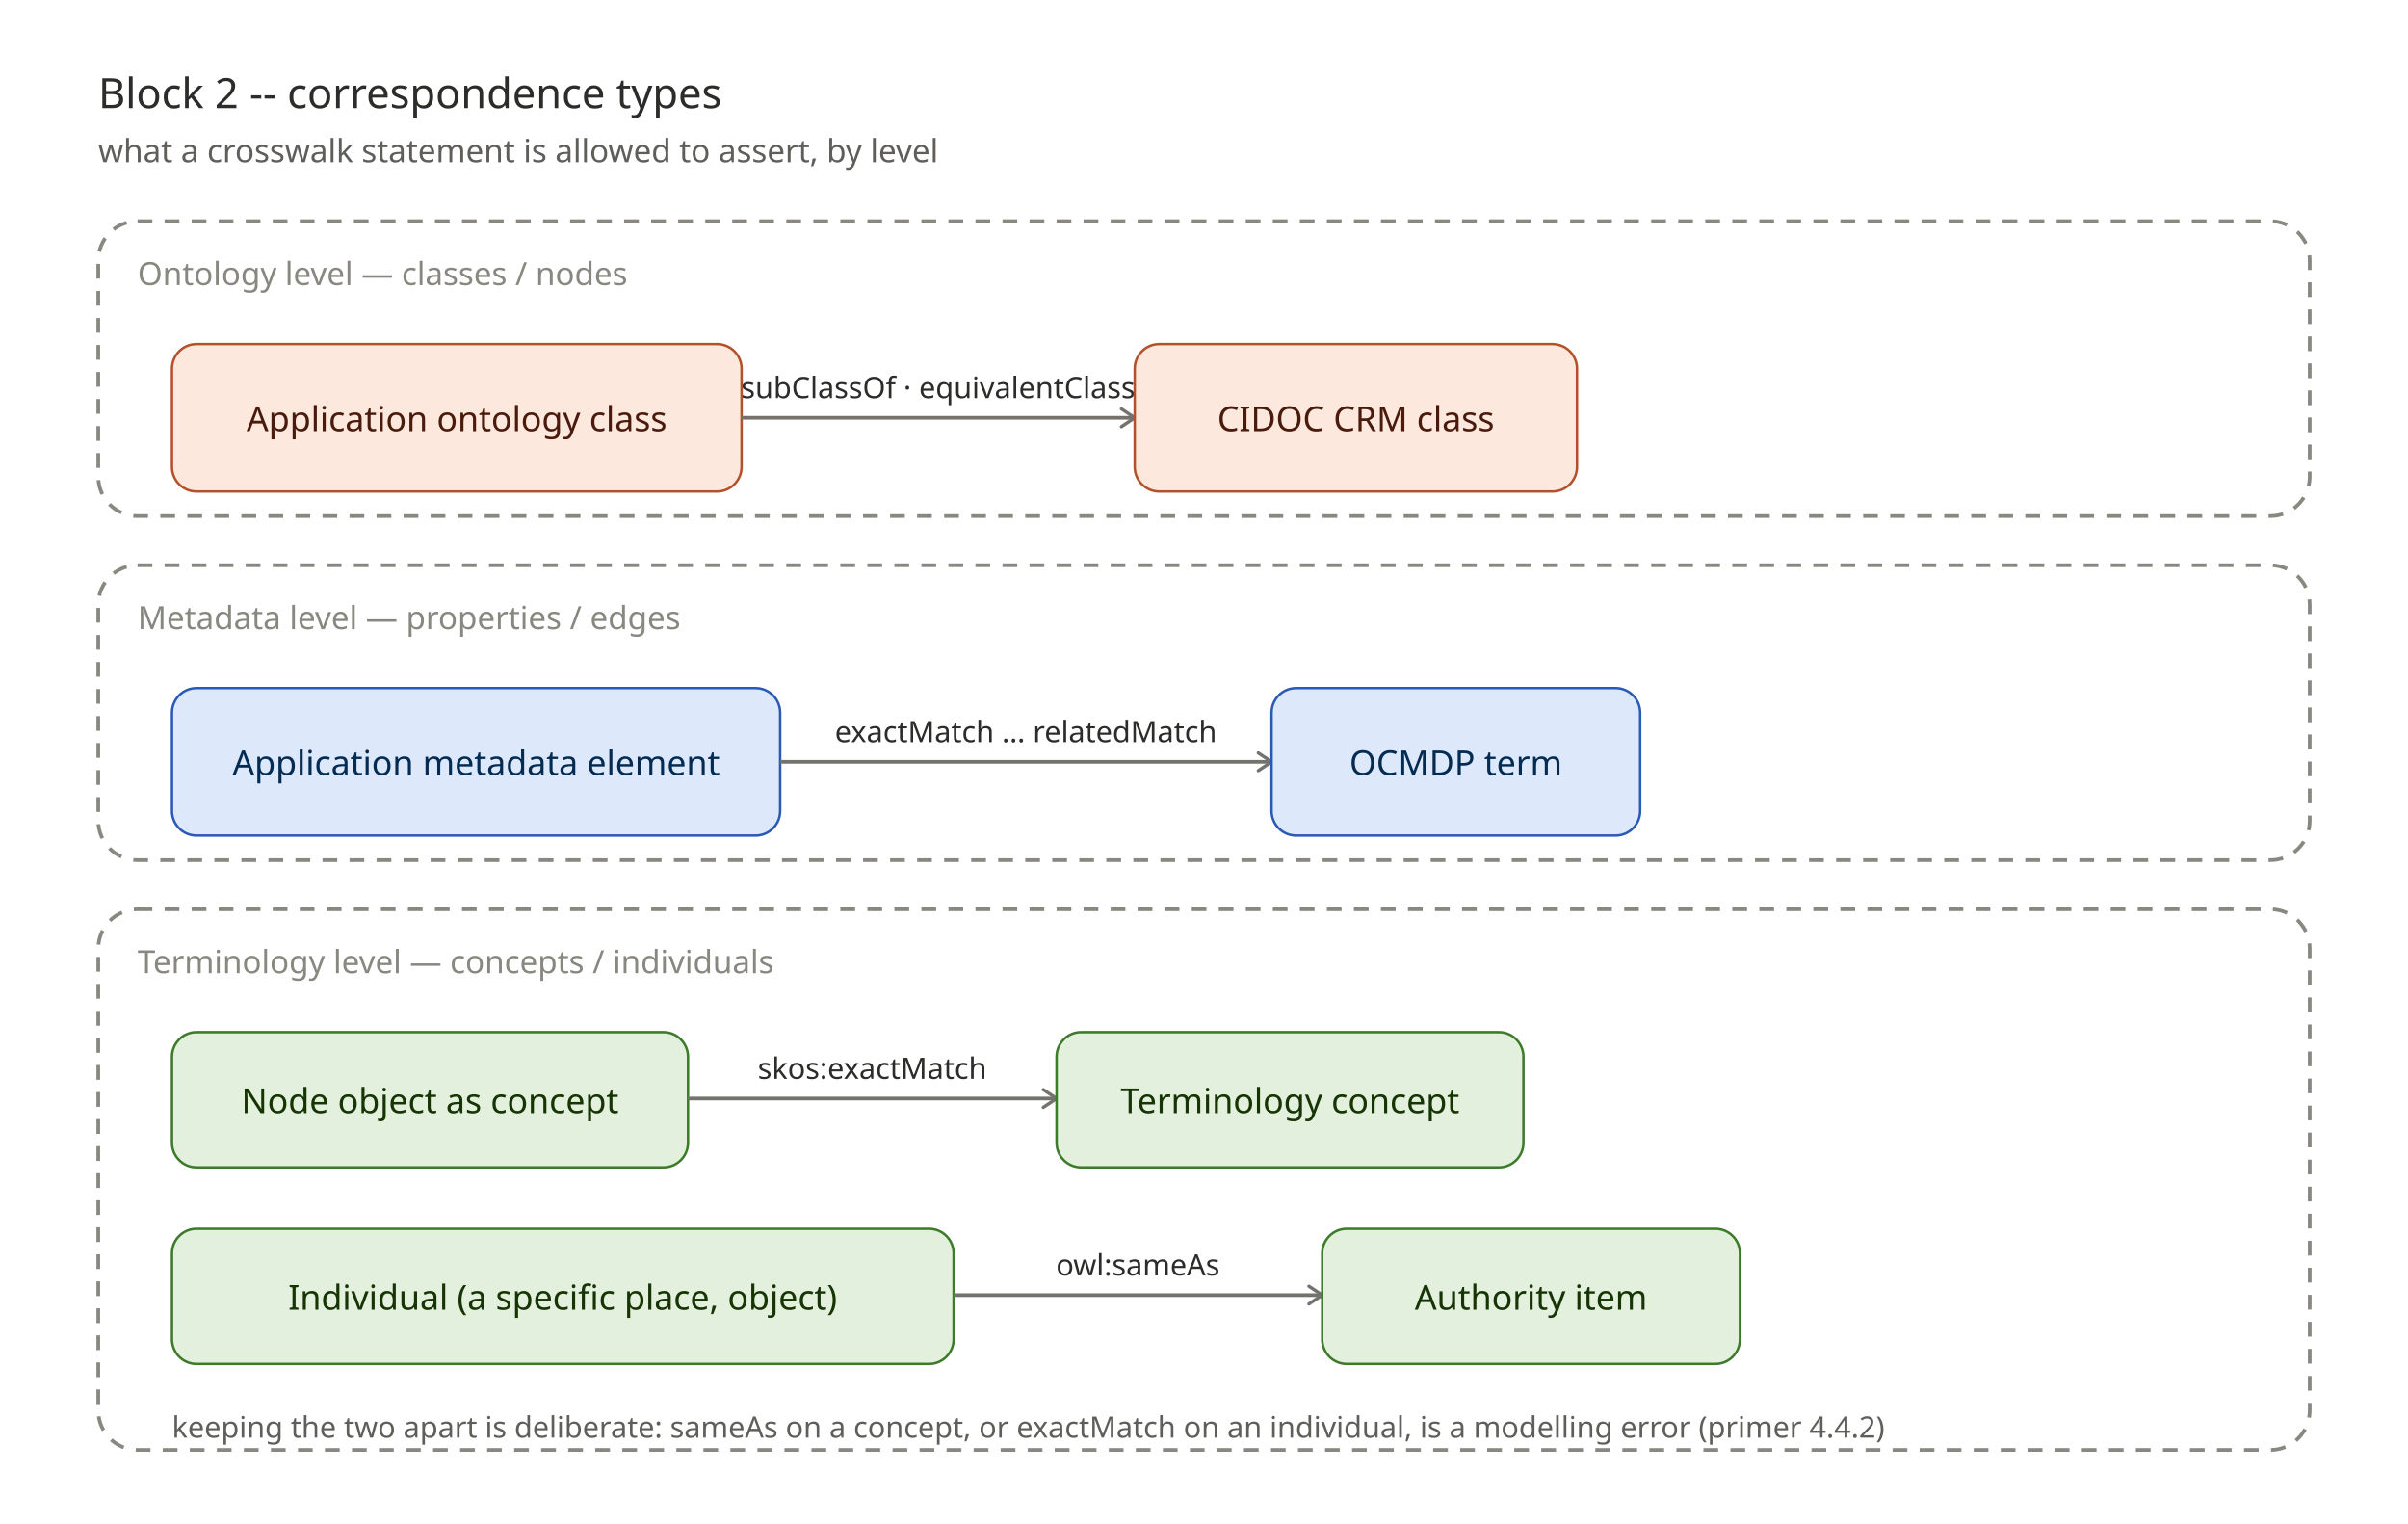
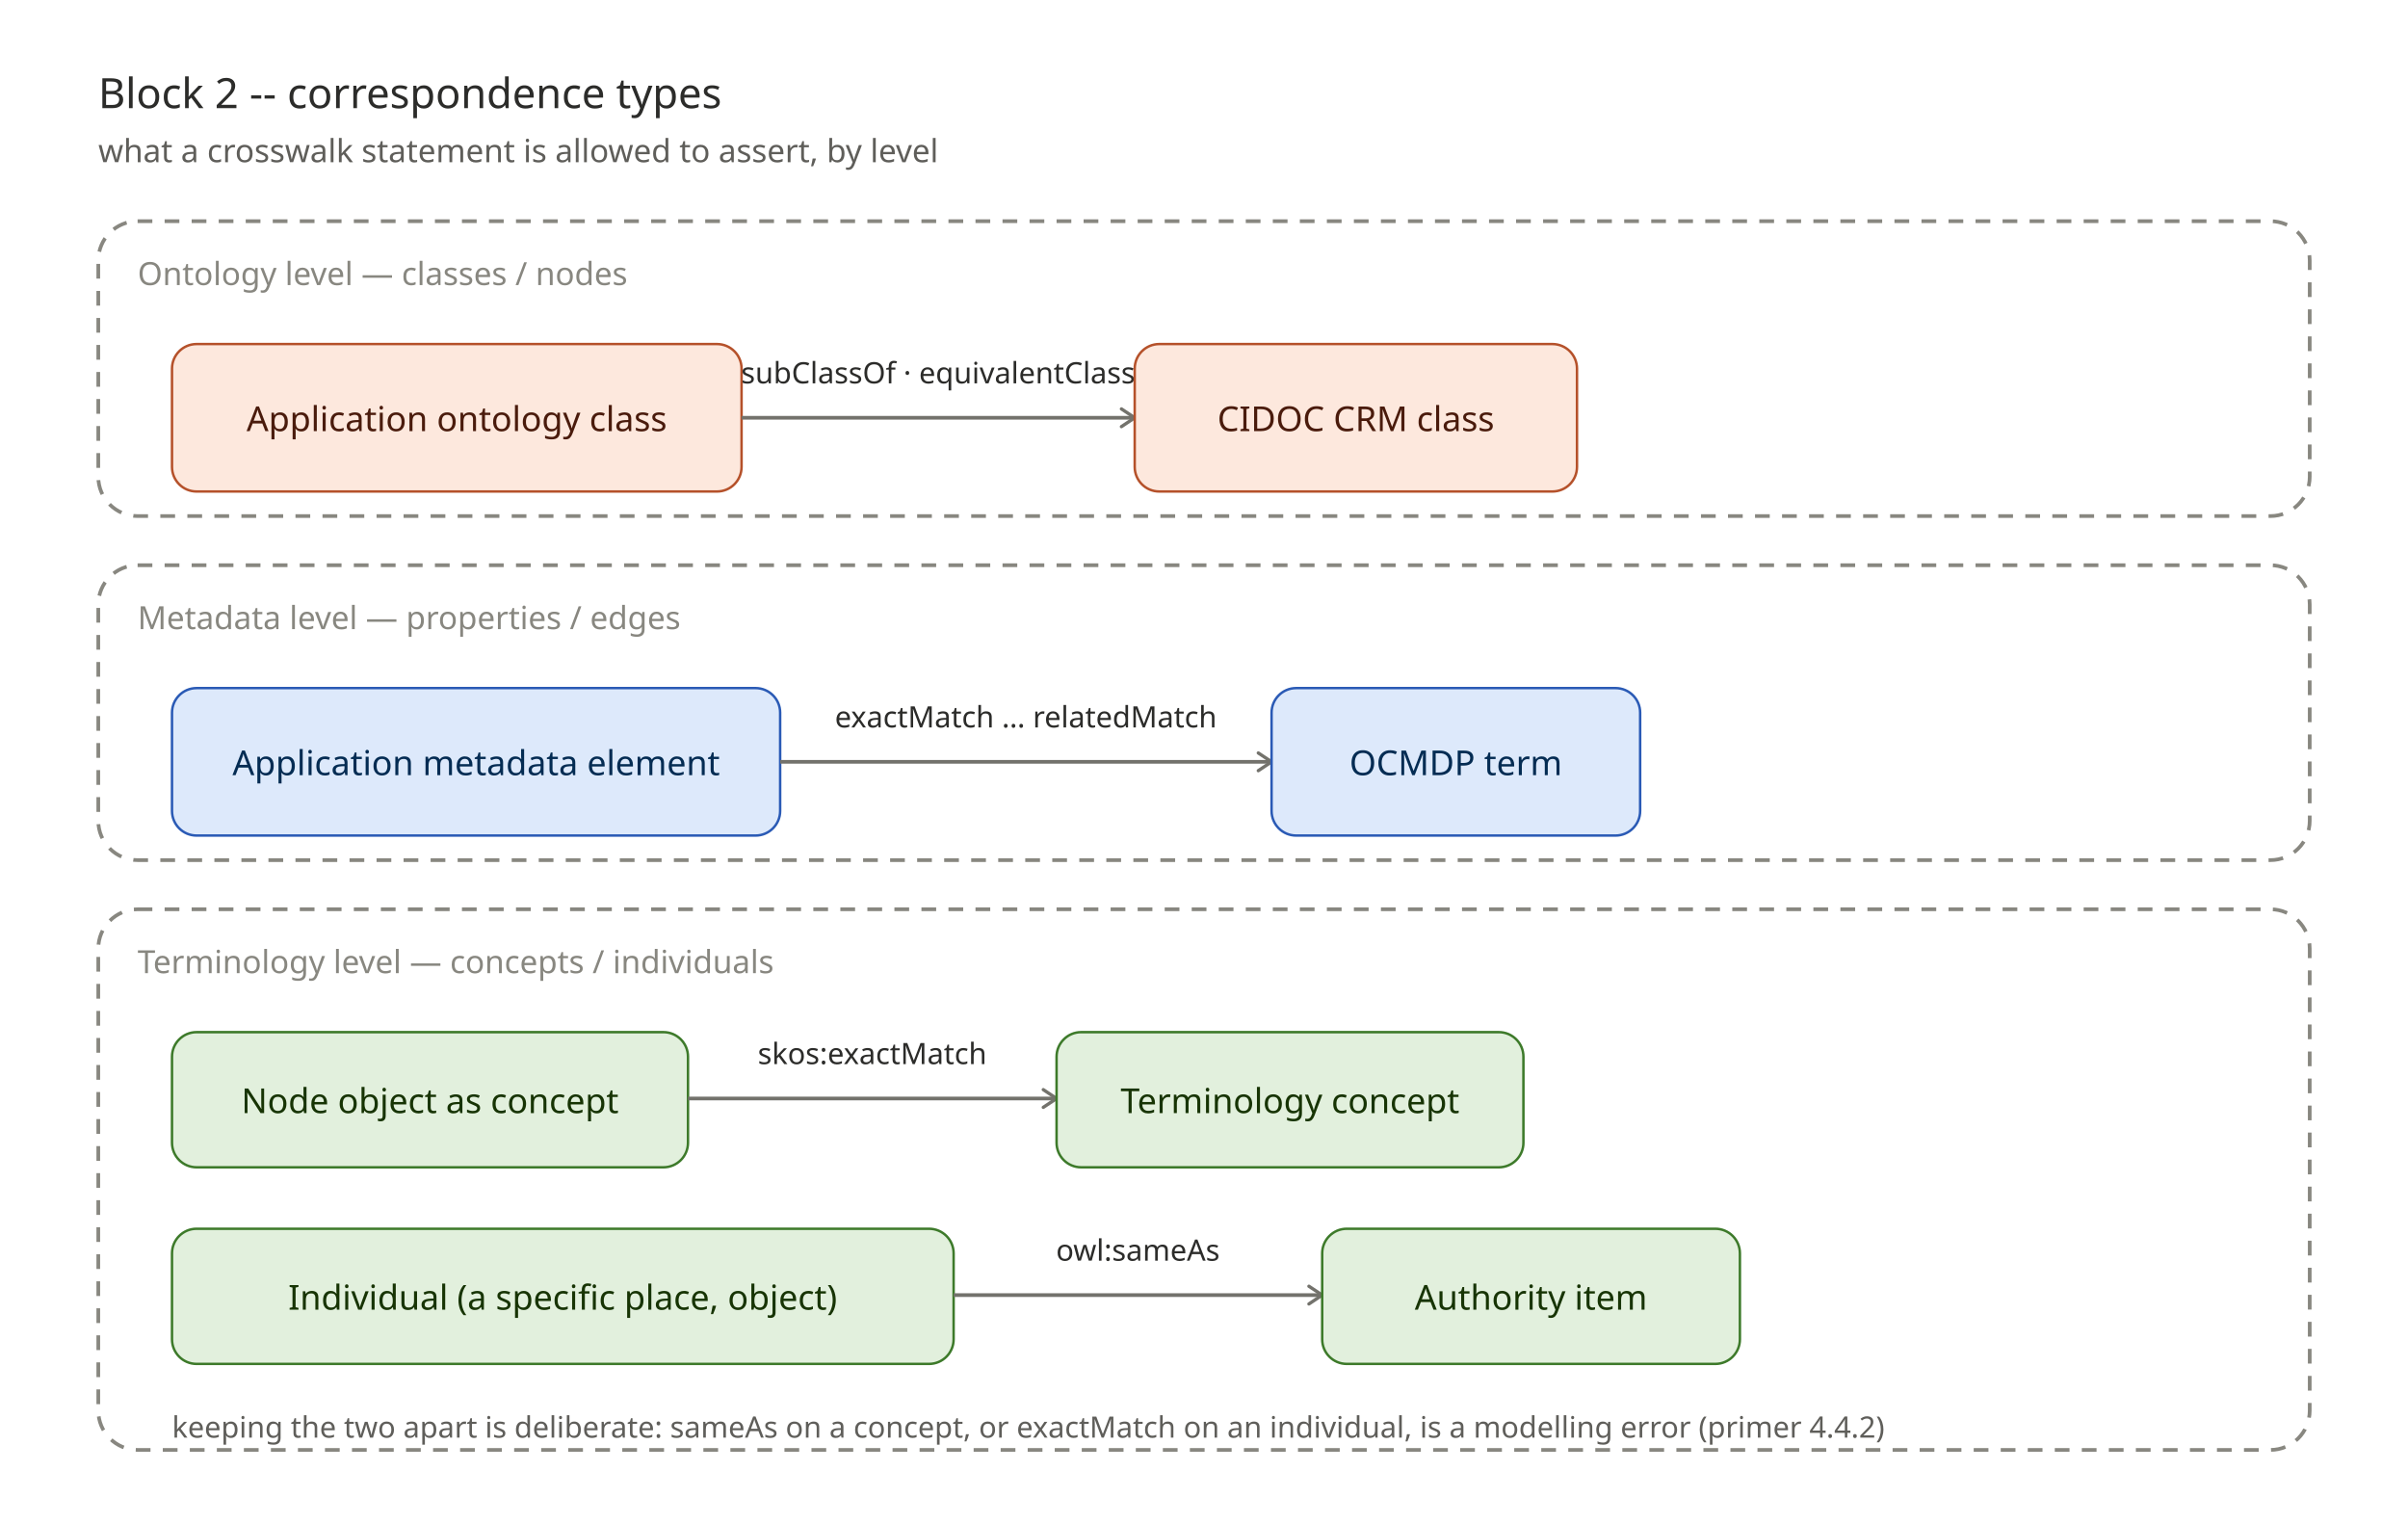
<svg xmlns="http://www.w3.org/2000/svg" width="980" height="620" viewBox="0 0 980 620" role="img">
  <defs>
    <marker id="arrow" viewBox="0 0 10 10" refX="8" refY="5" markerWidth="6" markerHeight="6" orient="auto-start-reverse">
      <path d="M2 1L8 5L2 9" fill="none" stroke="#73726c" stroke-width="1.5" stroke-linecap="round" stroke-linejoin="round" />
    </marker>
  </defs>
  <text x="40" y="44" font-family="Fira Sans" font-weight="500" font-size="17" fill="#2c2c2a">Block 2 -- correspondence types</text>
  <text x="40" y="66" font-family="Fira Sans" font-size="13" fill="#5f5e5a">what a crosswalk statement is allowed to assert, by level</text>
  <rect x="40.0" y="90.0" width="900.0" height="120.0" rx="16" fill="none" stroke="#888780" stroke-width="1.5" stroke-dasharray="6 5" />
  <text x="56.0" y="116.0" font-family="Fira Sans" font-weight="500" font-size="13" fill="#888780">Ontology level — classes / nodes</text>
  <rect x="70.0" y="140.0" width="231.8" height="60.0" rx="10" fill="#fde8dd" stroke="#b5512a" stroke-width="1" />
  <text x="185.9" y="170.0" text-anchor="middle" dominant-baseline="central" font-family="Fira Sans" font-weight="500" font-size="14" fill="#4a1b0c">Application ontology class</text>
  <line x1="301.8" y1="170.0" x2="461.8" y2="170.0" stroke="#73726c" stroke-width="1.5" marker-end="url(#arrow)" />
-   <text x="381.8" y="162.0" text-anchor="middle" font-family="Fira Sans" font-weight="500" font-size="12" fill="#2c2c2a">subClassOf · equivalentClass</text>
+   <text x="381.8" y="156.0" text-anchor="middle" font-family="Fira Sans" font-weight="500" font-size="12" fill="#2c2c2a">subClassOf · equivalentClass</text>
  <rect x="461.8" y="140.0" width="180.0" height="60.0" rx="10" fill="#fde8dd" stroke="#b5512a" stroke-width="1" />
  <text x="551.8" y="170.0" text-anchor="middle" dominant-baseline="central" font-family="Fira Sans" font-weight="500" font-size="14" fill="#4a1b0c">CIDOC CRM class</text>
  <rect x="40.0" y="230.0" width="900.0" height="120.0" rx="16" fill="none" stroke="#888780" stroke-width="1.5" stroke-dasharray="6 5" />
  <text x="56.0" y="256.0" font-family="Fira Sans" font-weight="500" font-size="13" fill="#888780">Metadata level — properties / edges</text>
  <rect x="70.0" y="280.0" width="247.5" height="60.0" rx="10" fill="#dde9fb" stroke="#2a5ab5" stroke-width="1" />
  <text x="193.8" y="310.0" text-anchor="middle" dominant-baseline="central" font-family="Fira Sans" font-weight="500" font-size="14" fill="#042c53">Application metadata element</text>
  <line x1="317.5" y1="310.0" x2="517.5" y2="310.0" stroke="#73726c" stroke-width="1.5" marker-end="url(#arrow)" />
-   <text x="417.5" y="302.0" text-anchor="middle" font-family="Fira Sans" font-weight="500" font-size="12" fill="#2c2c2a">exactMatch … relatedMatch</text>
+   <text x="417.5" y="296.0" text-anchor="middle" font-family="Fira Sans" font-weight="500" font-size="12" fill="#2c2c2a">exactMatch … relatedMatch</text>
  <rect x="517.5" y="280.0" width="150.0" height="60.0" rx="10" fill="#dde9fb" stroke="#2a5ab5" stroke-width="1" />
  <text x="592.5" y="310.0" text-anchor="middle" dominant-baseline="central" font-family="Fira Sans" font-weight="500" font-size="14" fill="#042c53">OCMDP term</text>
  <rect x="40.0" y="370.0" width="900.0" height="220.0" rx="16" fill="none" stroke="#888780" stroke-width="1.5" stroke-dasharray="6 5" />
  <text x="56.0" y="396.0" font-family="Fira Sans" font-weight="500" font-size="13" fill="#888780">Terminology level — concepts / individuals</text>
  <rect x="70.0" y="420.0" width="210.0" height="55.0" rx="10" fill="#e2f0dd" stroke="#3d7a2a" stroke-width="1" />
  <text x="175.0" y="447.5" text-anchor="middle" dominant-baseline="central" font-family="Fira Sans" font-weight="500" font-size="14" fill="#173404">Node object as concept</text>
  <line x1="280.0" y1="447.0" x2="430.0" y2="447.0" stroke="#73726c" stroke-width="1.5" marker-end="url(#arrow)" />
-   <text x="355.0" y="439.0" text-anchor="middle" font-family="Fira Sans" font-weight="500" font-size="12" fill="#2c2c2a">skos:exactMatch</text>
+   <text x="355.0" y="433.0" text-anchor="middle" font-family="Fira Sans" font-weight="500" font-size="12" fill="#2c2c2a">skos:exactMatch</text>
  <rect x="430.0" y="420.0" width="190.0" height="55.0" rx="10" fill="#e2f0dd" stroke="#3d7a2a" stroke-width="1" />
  <text x="525.0" y="447.5" text-anchor="middle" dominant-baseline="central" font-family="Fira Sans" font-weight="500" font-size="14" fill="#173404">Terminology concept</text>
  <rect x="70.0" y="500.0" width="318.1" height="55.0" rx="10" fill="#e2f0dd" stroke="#3d7a2a" stroke-width="1" />
  <text x="229.0" y="527.5" text-anchor="middle" dominant-baseline="central" font-family="Fira Sans" font-weight="500" font-size="14" fill="#173404">Individual (a specific place, object)</text>
  <line x1="388.1" y1="527.0" x2="538.1" y2="527.0" stroke="#73726c" stroke-width="1.5" marker-end="url(#arrow)" />
-   <text x="463.1" y="519.0" text-anchor="middle" font-family="Fira Sans" font-weight="500" font-size="12" fill="#2c2c2a">owl:sameAs</text>
+   <text x="463.1" y="513.0" text-anchor="middle" font-family="Fira Sans" font-weight="500" font-size="12" fill="#2c2c2a">owl:sameAs</text>
  <rect x="538.1" y="500.0" width="170.0" height="55.0" rx="10" fill="#e2f0dd" stroke="#3d7a2a" stroke-width="1" />
  <text x="623.1" y="527.5" text-anchor="middle" dominant-baseline="central" font-family="Fira Sans" font-weight="500" font-size="14" fill="#173404">Authority item</text>
  <text x="70" y="585" font-family="Fira Sans" font-size="12" fill="#5f5e5a">keeping the two apart is deliberate: sameAs on a concept, or exactMatch on an individual, is a modelling error (primer 4.4.2)</text>
</svg>
